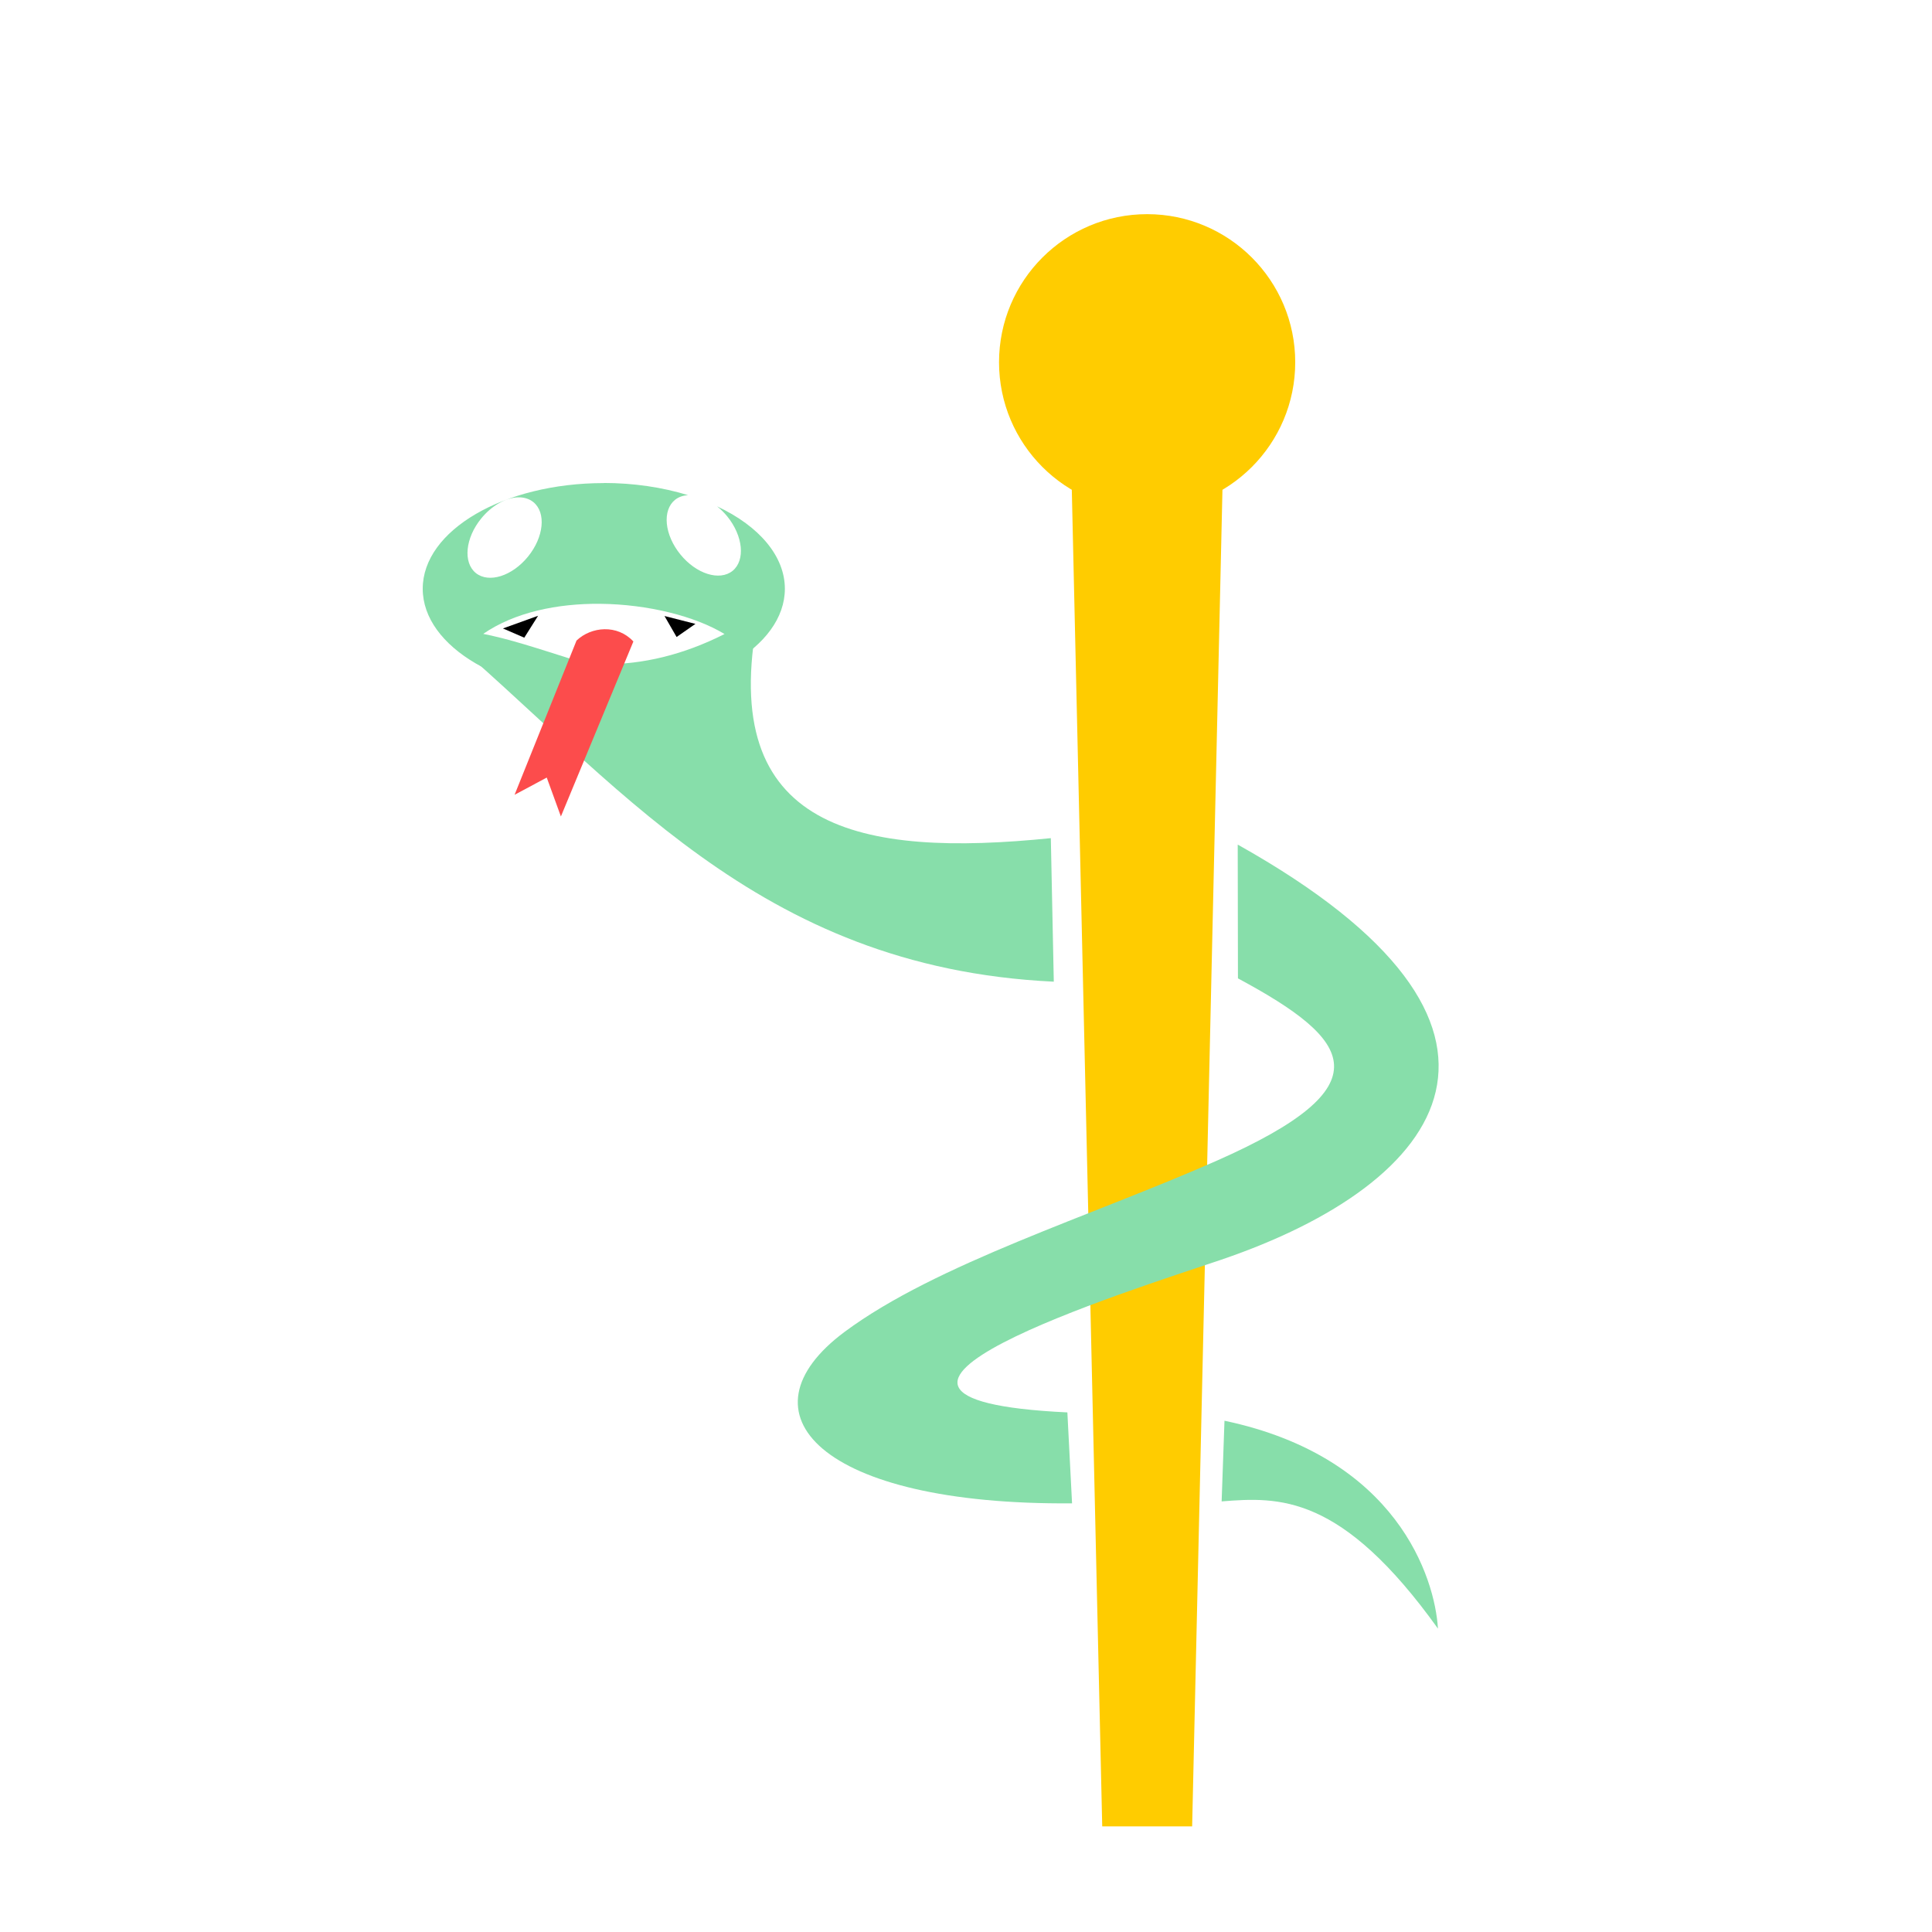
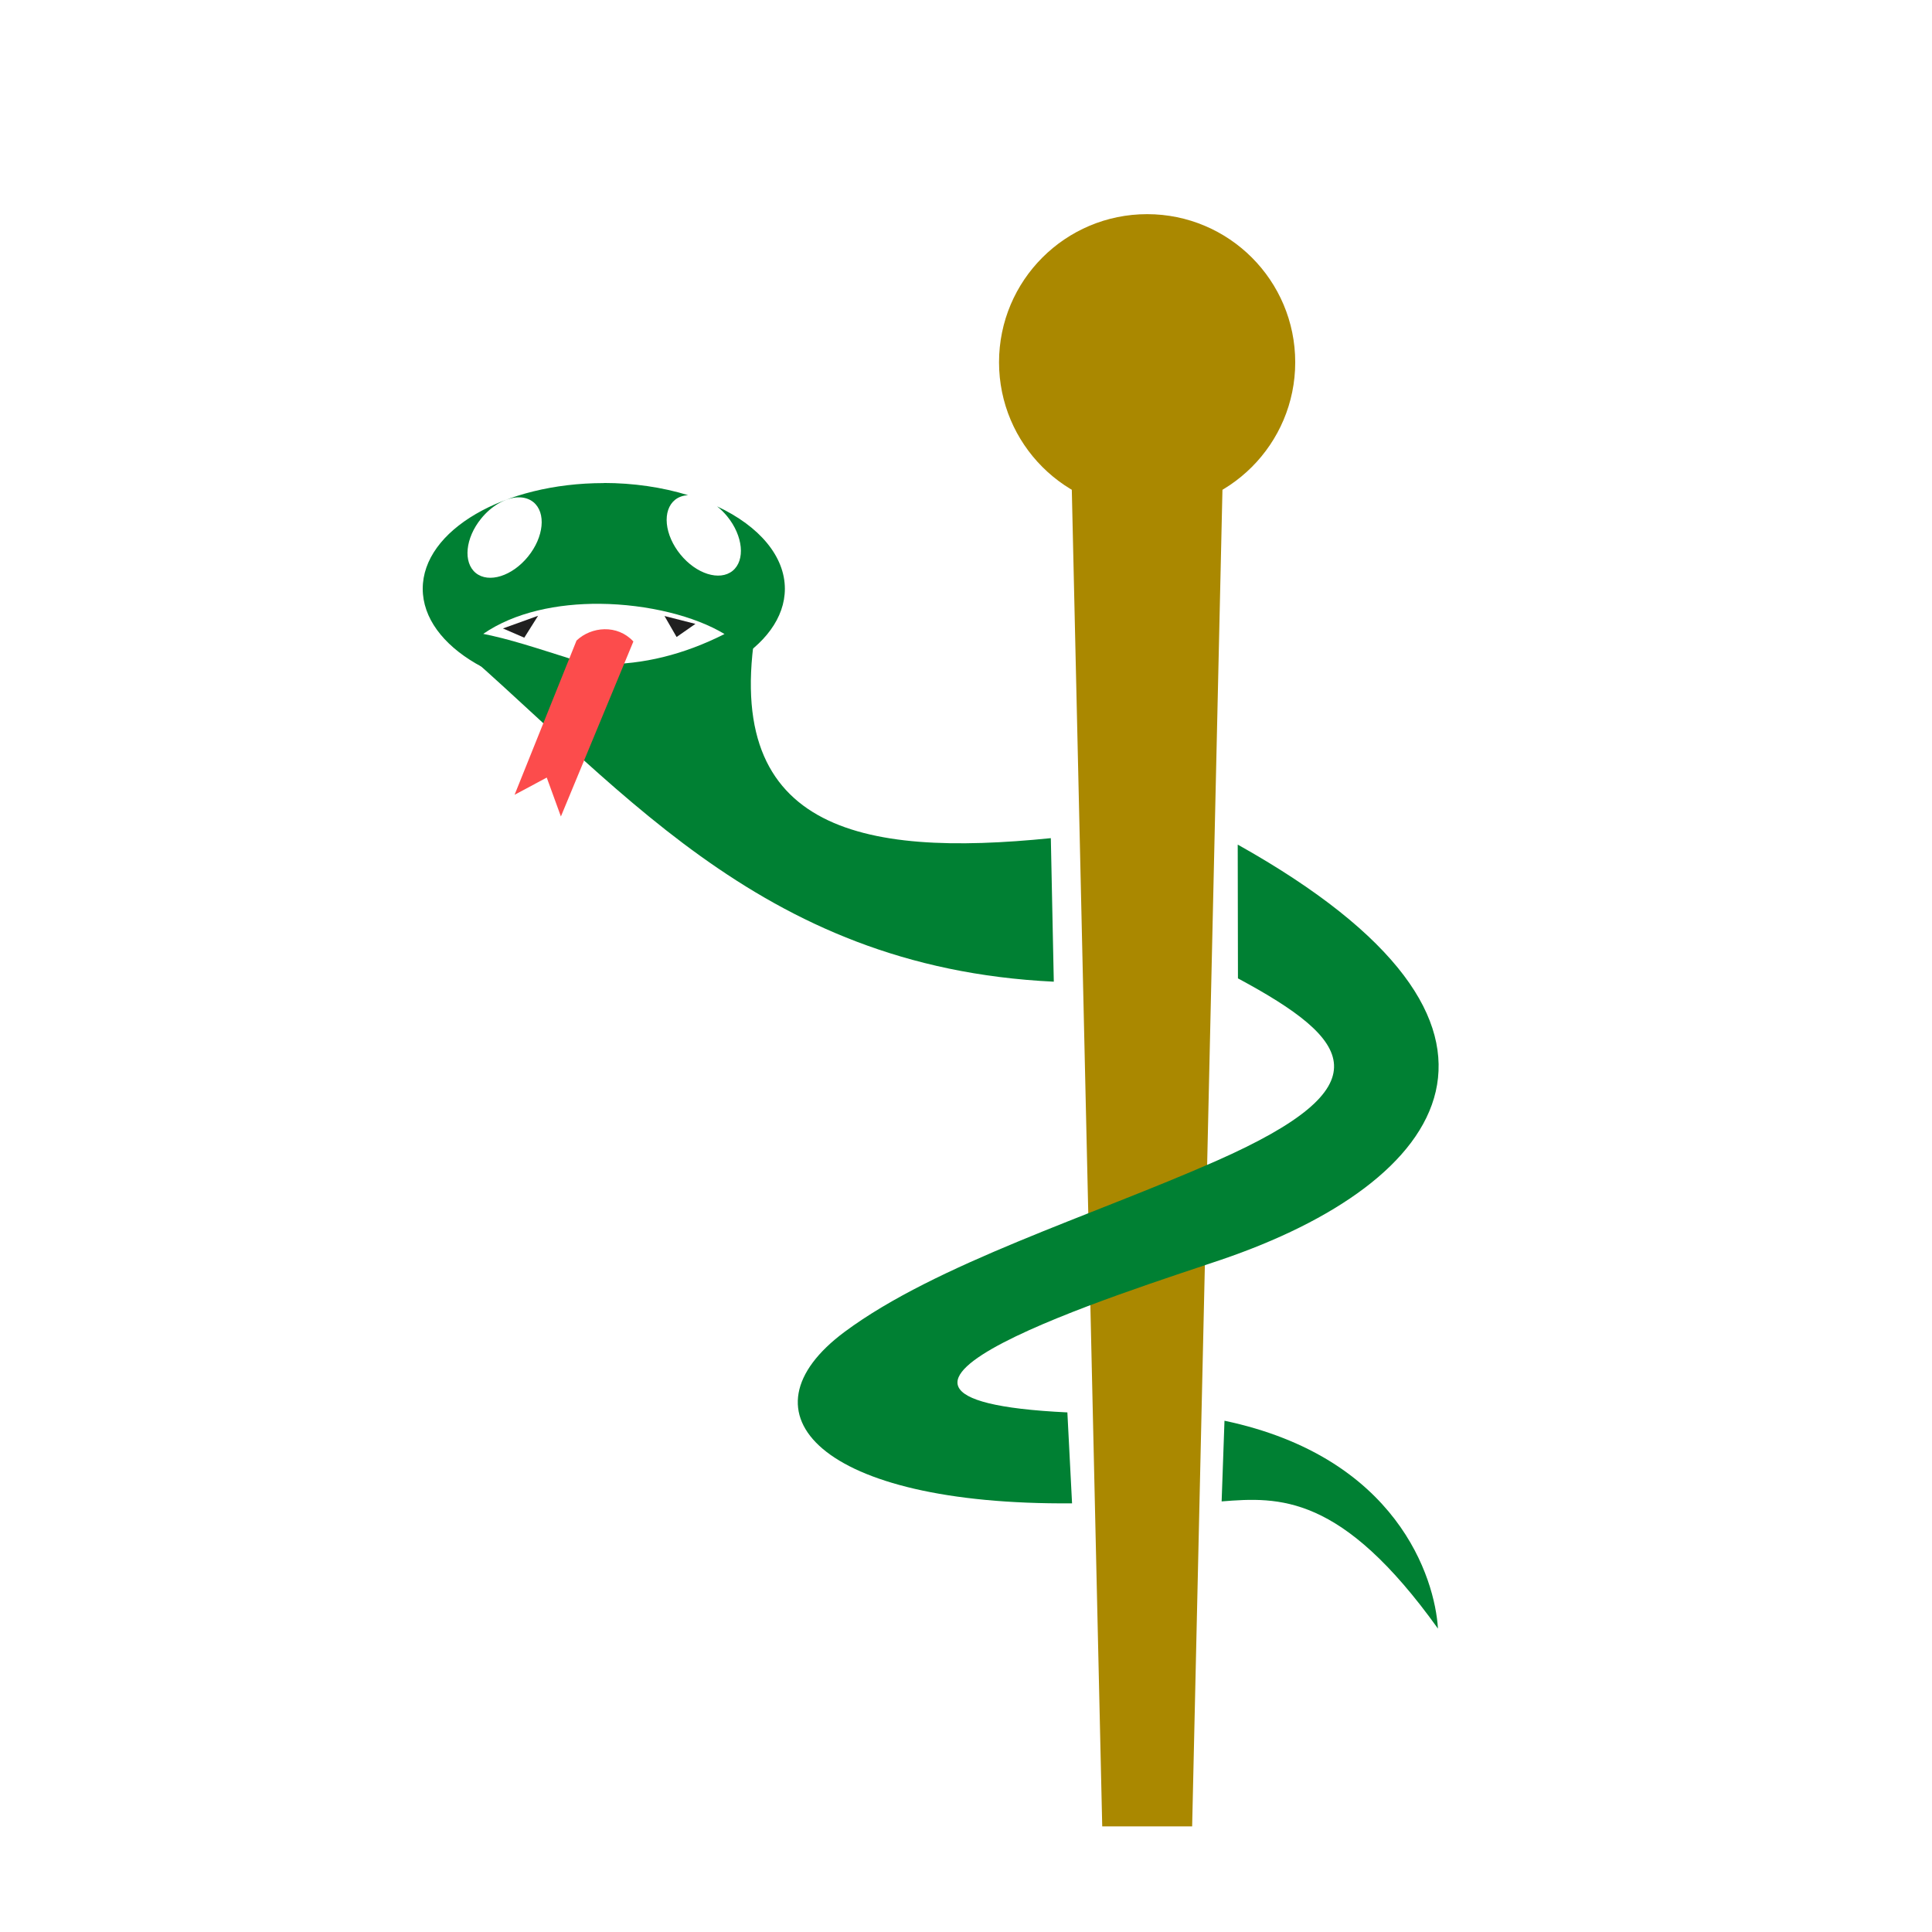
<svg xmlns="http://www.w3.org/2000/svg" width="64" height="64" viewBox="0 0 16.933 16.933" version="1.1" id="svg963">
  <defs id="defs960" />
  <g id="layer1">
-     <path style="fill:#87deaa;fill-opacity:1;stroke:none;stroke-width:0.265px;stroke-linecap:butt;stroke-linejoin:miter;stroke-opacity:1" d="m 6.643,5.406 c -0.362,1.874 0.9,2.109 2.567,1.94 l 0.026,1.258 c -2.618,-0.125 -3.841,-1.78 -5.387,-3.084 0.931,-0.038 2.192,1.029 2.794,-0.114 z" id="path79962" />
-     <circle style="fill:#ffcc00;fill-opacity:1;stroke:#ffcc00;stroke-width:0.48;stroke-linecap:square;stroke-linejoin:bevel;stroke-miterlimit:4;stroke-dasharray:none;paint-order:markers fill stroke" id="path29398" cx="-10.054" cy="3.175" r="1.058" transform="scale(-1,1)" />
-     <path style="fill:#ffcc00;fill-opacity:1;stroke:#ffcc00;stroke-width:0.265px;stroke-linecap:butt;stroke-linejoin:miter;stroke-opacity:1" d="M 10.583,4.233 H 9.525 l 0.265,11.642 c 0.265,0 0.32,-1e-6 0.529,0 z" id="path31621" />
-     <path id="path31838" style="fill:#87deaa;fill-opacity:1;stroke-width:0.48;stroke-linecap:round;stroke-linejoin:bevel;paint-order:markers fill stroke" d="m 5.292,4.233 a 1.587,0.926 0 0 1 0.739,0.107 0.4,0.265 50.907 0 0 -0.115,0.041 0.4,0.265 50.907 0 0 0.047,0.478 0.4,0.265 50.907 0 0 0.458,0.144 0.4,0.265 50.907 0 0 -0.047,-0.477 0.4,0.265 50.907 0 0 -0.089,-0.088 1.587,0.926 0 0 1 0.594,0.722 1.587,0.926 0 0 1 -1.587,0.926 1.587,0.926 0 0 1 -1.587,-0.926 1.587,0.926 0 0 1 1.587,-0.926 z m -0.754,0.126 a 0.265,0.4 39.093 0 0 -0.321,0.186 0.265,0.4 39.093 0 0 -0.047,0.477 0.265,0.4 39.093 0 0 0.458,-0.144 0.265,0.4 39.093 0 0 0.047,-0.477 0.265,0.4 39.093 0 0 -0.136,-0.042 z m 0.72,0.933 c -0.371,-0.003 -0.747,0.073 -1.025,0.265 0.694,0.343 1.399,0.363 2.117,0 -0.257,-0.156 -0.671,-0.261 -1.092,-0.265 z" />
-     <path style="#202020;stroke:none;stroke-width:0.1;stroke-linecap:square;stroke-linejoin:miter;stroke-miterlimit:4;stroke-dasharray:none;stroke-opacity:1" d="m 5.824,5.399 0.106,0.184 0.165,-0.115" id="path32424" />
-     <path style="#202020;stroke:none;stroke-width:0.1;stroke-linecap:square;stroke-linejoin:miter;stroke-miterlimit:4;stroke-dasharray:none;stroke-opacity:1" d="m 4.716,5.397 -0.121,0.192 -0.187,-0.081" id="path32772" />
-     <path style="fill:#87deaa;fill-opacity:1;stroke:none;stroke-width:0.265px;stroke-linecap:butt;stroke-linejoin:miter;stroke-opacity:1" d="m 10.848,7.404 0.002,1.171 c 1.011,0.543 1.297,0.943 -0.188,1.599 -1.098,0.485 -2.456,0.903 -3.258,1.498 -0.959,0.712 -0.222,1.522 1.992,1.504 l -0.041,-0.797 c -2.494,-0.119 0.55,-1.067 1.345,-1.337 1.983,-0.674 2.99,-2.048 0.149,-3.639 z" id="path33811" />
-     <path style="fill:#87deaa;fill-opacity:1;stroke:none;stroke-width:0.265px;stroke-linecap:butt;stroke-linejoin:miter;stroke-opacity:1" d="m 10.732,12.452 -0.025,0.707 c 0.503,-0.04 1.049,-0.067 1.896,1.115 -0.027,-0.444 -0.357,-1.503 -1.871,-1.822 z" id="path36338" />
+     <path style="fill:#008033;fill-opacity:1;stroke:none;stroke-width:0.265px;stroke-linecap:butt;stroke-linejoin:miter;stroke-opacity:1" d="m 6.643,5.406 c -0.362,1.874 0.9,2.109 2.567,1.94 l 0.026,1.258 c -2.618,-0.125 -3.841,-1.78 -5.387,-3.084 0.931,-0.038 2.192,1.029 2.794,-0.114 z" id="path79962" />
+     <circle style="fill:#aa8800;fill-opacity:1;stroke:#aa8800;stroke-width:0.48;stroke-linecap:square;stroke-linejoin:bevel;stroke-miterlimit:4;stroke-dasharray:none;paint-order:markers fill stroke" id="path29398" cx="-10.054" cy="3.175" r="1.058" transform="scale(-1,1)" />
+     <path style="fill:#aa8800;fill-opacity:1;stroke:#aa8800;stroke-width:0.265px;stroke-linecap:butt;stroke-linejoin:miter;stroke-opacity:1" d="M 10.583,4.233 H 9.525 l 0.265,11.642 c 0.265,0 0.32,-1e-6 0.529,0 z" id="path31621" />
+     <path id="path31838" style="fill:#008033;fill-opacity:1;stroke-width:0.48;stroke-linecap:round;stroke-linejoin:bevel;paint-order:markers fill stroke" d="m 5.292,4.233 a 1.587,0.926 0 0 1 0.739,0.107 0.4,0.265 50.907 0 0 -0.115,0.041 0.4,0.265 50.907 0 0 0.047,0.478 0.4,0.265 50.907 0 0 0.458,0.144 0.4,0.265 50.907 0 0 -0.047,-0.477 0.4,0.265 50.907 0 0 -0.089,-0.088 1.587,0.926 0 0 1 0.594,0.722 1.587,0.926 0 0 1 -1.587,0.926 1.587,0.926 0 0 1 -1.587,-0.926 1.587,0.926 0 0 1 1.587,-0.926 z m -0.754,0.126 a 0.265,0.4 39.093 0 0 -0.321,0.186 0.265,0.4 39.093 0 0 -0.047,0.477 0.265,0.4 39.093 0 0 0.458,-0.144 0.265,0.4 39.093 0 0 0.047,-0.477 0.265,0.4 39.093 0 0 -0.136,-0.042 z m 0.72,0.933 c -0.371,-0.003 -0.747,0.073 -1.025,0.265 0.694,0.343 1.399,0.363 2.117,0 -0.257,-0.156 -0.671,-0.261 -1.092,-0.265 z" />
+     <path style="fill:#202020;stroke:none;stroke-width:0.1;stroke-linecap:square;stroke-linejoin:miter;stroke-miterlimit:4;stroke-dasharray:none;stroke-opacity:1" d="m 5.824,5.399 0.106,0.184 0.165,-0.115" id="path32424" />
+     <path style="fill:#202020;stroke:none;stroke-width:0.1;stroke-linecap:square;stroke-linejoin:miter;stroke-miterlimit:4;stroke-dasharray:none;stroke-opacity:1" d="m 4.716,5.397 -0.121,0.192 -0.187,-0.081" id="path32772" />
+     <path style="fill:#008033;fill-opacity:1;stroke:none;stroke-width:0.265px;stroke-linecap:butt;stroke-linejoin:miter;stroke-opacity:1" d="m 10.848,7.404 0.002,1.171 c 1.011,0.543 1.297,0.943 -0.188,1.599 -1.098,0.485 -2.456,0.903 -3.258,1.498 -0.959,0.712 -0.222,1.522 1.992,1.504 l -0.041,-0.797 c -2.494,-0.119 0.55,-1.067 1.345,-1.337 1.983,-0.674 2.99,-2.048 0.149,-3.639 z" id="path33811" />
+     <path style="fill:#008033;fill-opacity:1;stroke:none;stroke-width:0.265px;stroke-linecap:butt;stroke-linejoin:miter;stroke-opacity:1" d="m 10.732,12.452 -0.025,0.707 c 0.503,-0.04 1.049,-0.067 1.896,1.115 -0.027,-0.444 -0.357,-1.503 -1.871,-1.822 z" id="path36338" />
    <path style="fill:#fc4c4c;fill-opacity:1;stroke:none;stroke-width:0.065;stroke-linecap:butt;stroke-linejoin:miter;stroke-miterlimit:4;stroke-dasharray:none;stroke-opacity:1" d="m 5.551,5.623 -0.635,1.533 -0.124,-0.341 -0.282,0.151 0.543,-1.352 c 0.13,-0.123 0.357,-0.144 0.498,0.008 z" id="path80017" />
  </g>
</svg>
